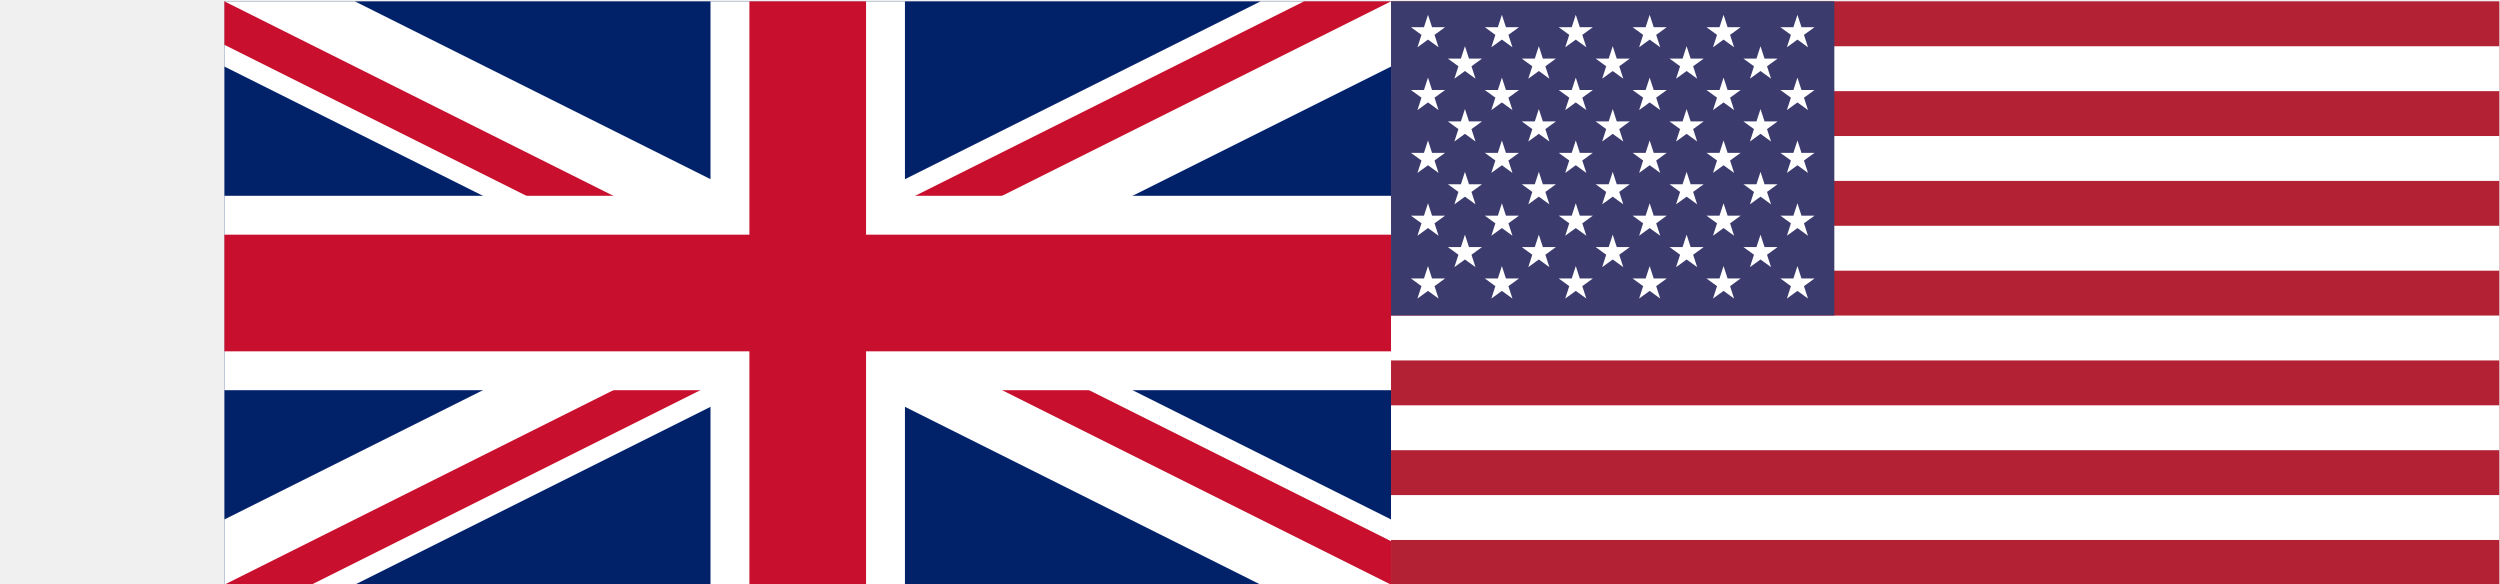
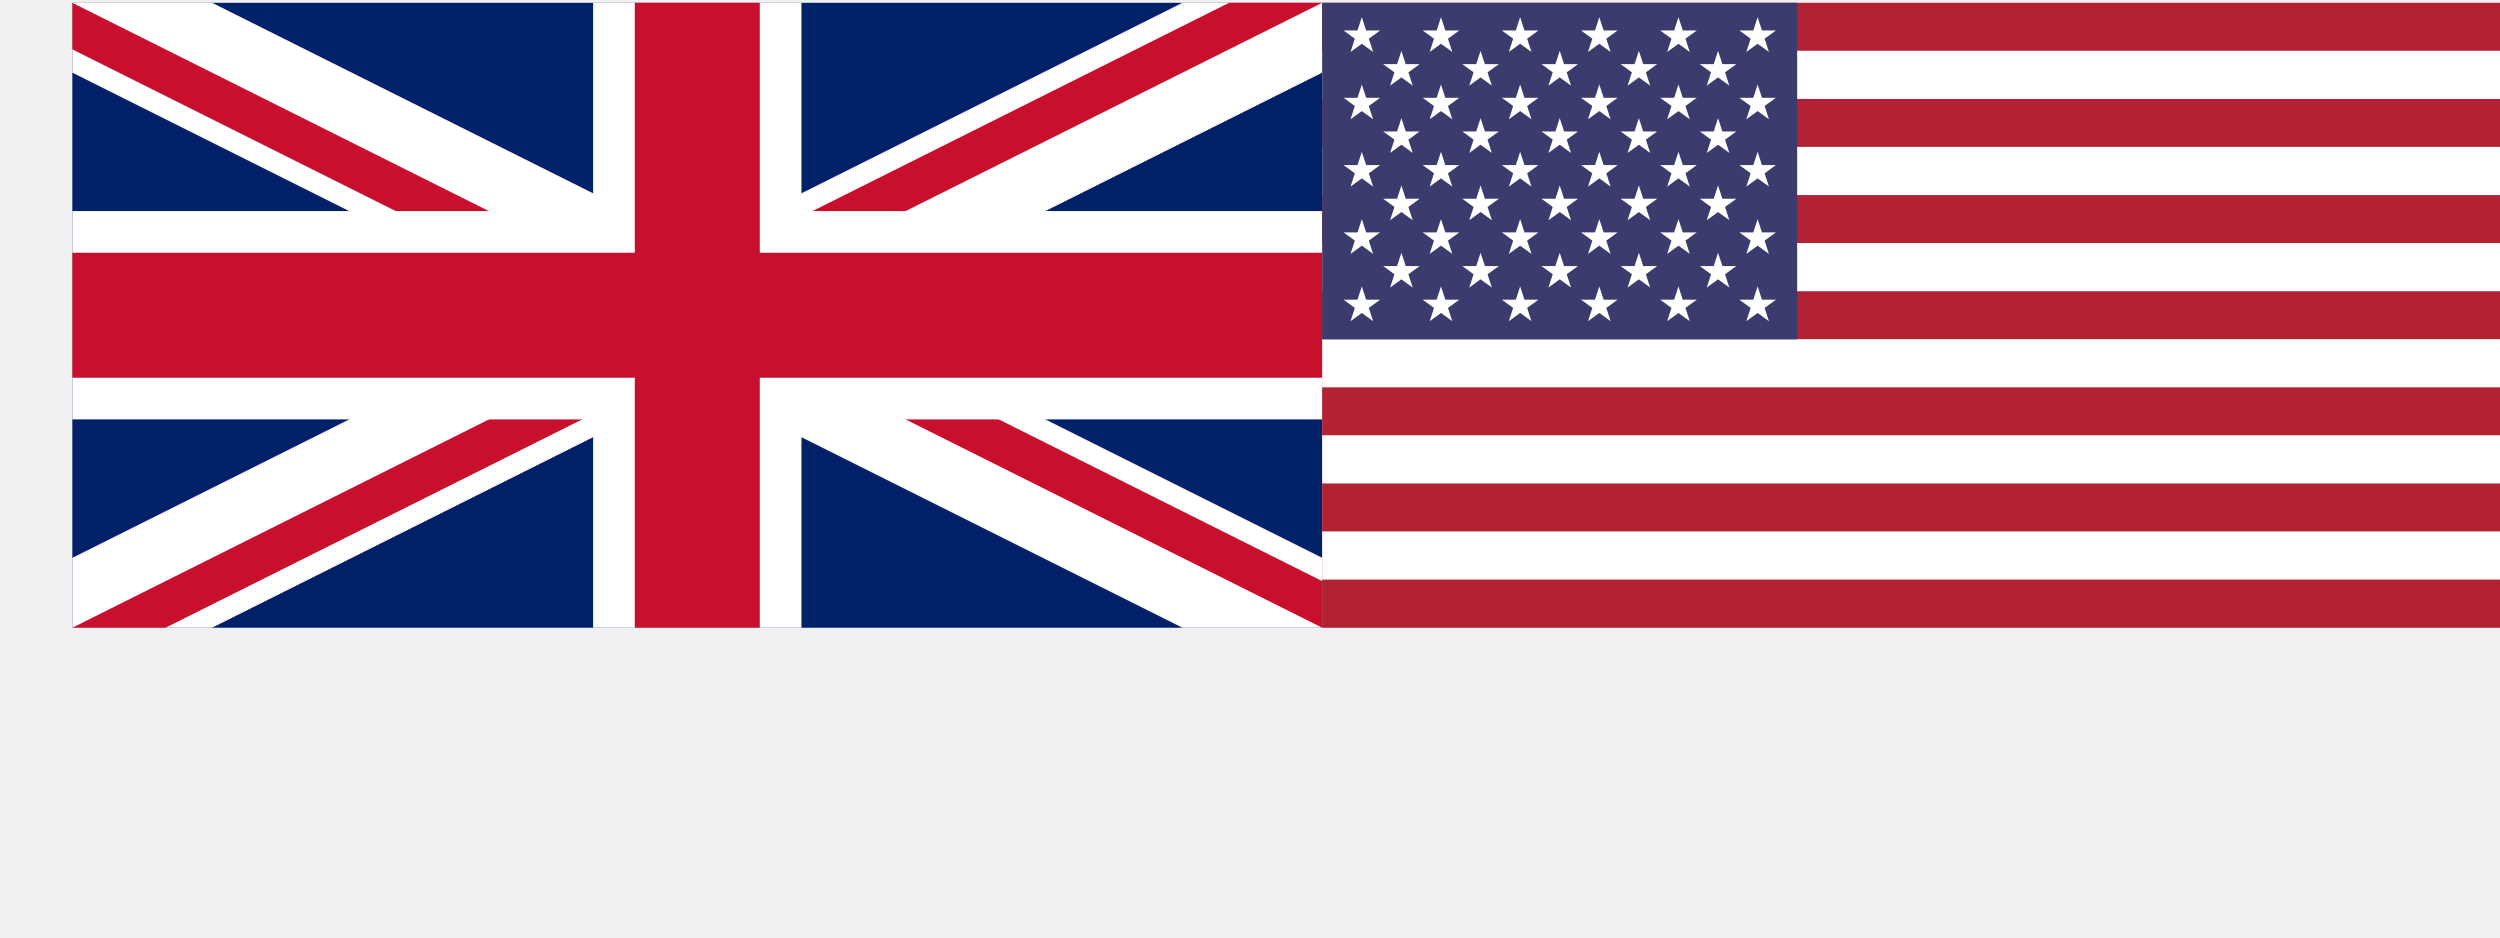
- <svg xmlns="http://www.w3.org/2000/svg" xmlns:xlink="http://www.w3.org/1999/xlink" width="60" height="14" viewBox="0 0 15.875 3.704" version="1.1" id="svg4027">
+ <svg xmlns="http://www.w3.org/2000/svg" xmlns:xlink="http://www.w3.org/1999/xlink" width="40" height="15" viewBox="0 0 10.583 3.969" version="1.1" id="svg4027">
  <defs id="defs4021">
    <clipPath id="s">
      <path d="M 0,0 V 30 H 60 V 0 Z" id="path3887" />
    </clipPath>
    <clipPath id="t">
      <path d="m 30,15 h 30 v 15 z m 0,0 V 30 H 0 Z m 0,0 H 0 V 0 Z m 0,0 V 0 h 30 z" id="path3890" />
    </clipPath>
  </defs>
-   <g id="layer1" transform="translate(0,-293.2958)">
-     <g clip-path="url(#s)" id="g3903" transform="matrix(0.1234721,0,0,0.1234721,1.424883,293.3042)">
+   <g id="layer1" transform="translate(0,-293.0312)">
+     <g clip-path="url(#s)" id="g3903" transform="matrix(0.08819429,0,0,0.08819429,0.3056917,293.0429)">
      <path d="M 0,0 V 30 H 60 V 0 Z" id="path3893" style="fill:#012169" />
      <path d="M 0,0 60,30 M 60,0 0,30" id="path3895" style="stroke:#ffffff;stroke-width:6" />
      <path d="M 0,0 60,30 M 60,0 0,30" clip-path="url(#t)" id="path3897" style="stroke:#c8102e;stroke-width:4" />
      <path d="M 30,0 V 30 M 0,15 h 60" id="path3899" style="stroke:#ffffff;stroke-width:10" />
      <path d="M 30,0 V 30 M 0,15 h 60" id="path3901" style="stroke:#c8102e;stroke-width:6" />
    </g>
-     <rect width="7.038" height="3.704" id="rect3982" x="8.833" y="293.304" style="fill:#b22234;stroke-width:0.001" />
-     <path d="m 8.833,293.732 h 7.038 m 0,0.57 H 8.833 m 0,0.57 h 7.038 m 0,0.57 H 8.833 m 0,0.57 h 7.038 m 0,0.57 H 8.833" id="path3984" style="stroke:#ffffff;stroke-width:0.285" />
-     <rect width="2.815" height="1.995" id="rect3986" x="8.833" y="293.304" style="fill:#3c3b6e;stroke-width:0.001" />
-     <g id="g4011" transform="matrix(9.4978442e-4,0,0,9.4978442e-4,8.833208,293.3042)" style="fill:#ffffff">
+     <rect width="5.027" height="2.646" id="rect3982" x="5.597" y="293.043" style="fill:#b22234;stroke-width:0.001" />
+     <path d="m 5.597,293.348 h 5.027 m 0,0.407 H 5.597 m 0,0.407 h 5.027 m 0,0.407 H 5.597 m 0,0.407 h 5.027 m 0,0.407 H 5.597" id="path3984" style="stroke:#ffffff;stroke-width:0.204" />
+     <rect width="2.011" height="1.425" id="rect3986" x="5.597" y="293.043" style="fill:#3c3b6e;stroke-width:0.001" />
+     <g id="g4011" transform="matrix(6.7841479e-4,0,0,6.7841479e-4,5.597349,293.0429)" style="fill:#ffffff">
      <g id="s18">
        <g id="s9">
          <g id="s5">
            <g id="s4">
              <path id="s-3" d="M 247,90 317.534,307.082 132.873,172.918 H 361.127 L 176.466,307.082 Z" />
              <use xlink:href="#s-3" y="420" id="use3989" x="0" width="100%" height="100%" />
              <use xlink:href="#s-3" y="840" id="use3991" x="0" width="100%" height="100%" />
              <use xlink:href="#s-3" y="1260" id="use3993" x="0" width="100%" height="100%" />
            </g>
            <use xlink:href="#s-3" y="1680" id="use3996" x="0" width="100%" height="100%" />
          </g>
          <use xlink:href="#s4" x="247" y="210" id="use3999" width="100%" height="100%" />
        </g>
        <use xlink:href="#s9" x="494" id="use4002" y="0" width="100%" height="100%" />
      </g>
      <use xlink:href="#s18" x="988" id="use4005" y="0" width="100%" height="100%" />
      <use xlink:href="#s9" x="1976" id="use4007" y="0" width="100%" height="100%" />
      <use xlink:href="#s5" x="2470" id="use4009" y="0" width="100%" height="100%" />
    </g>
  </g>
</svg>
